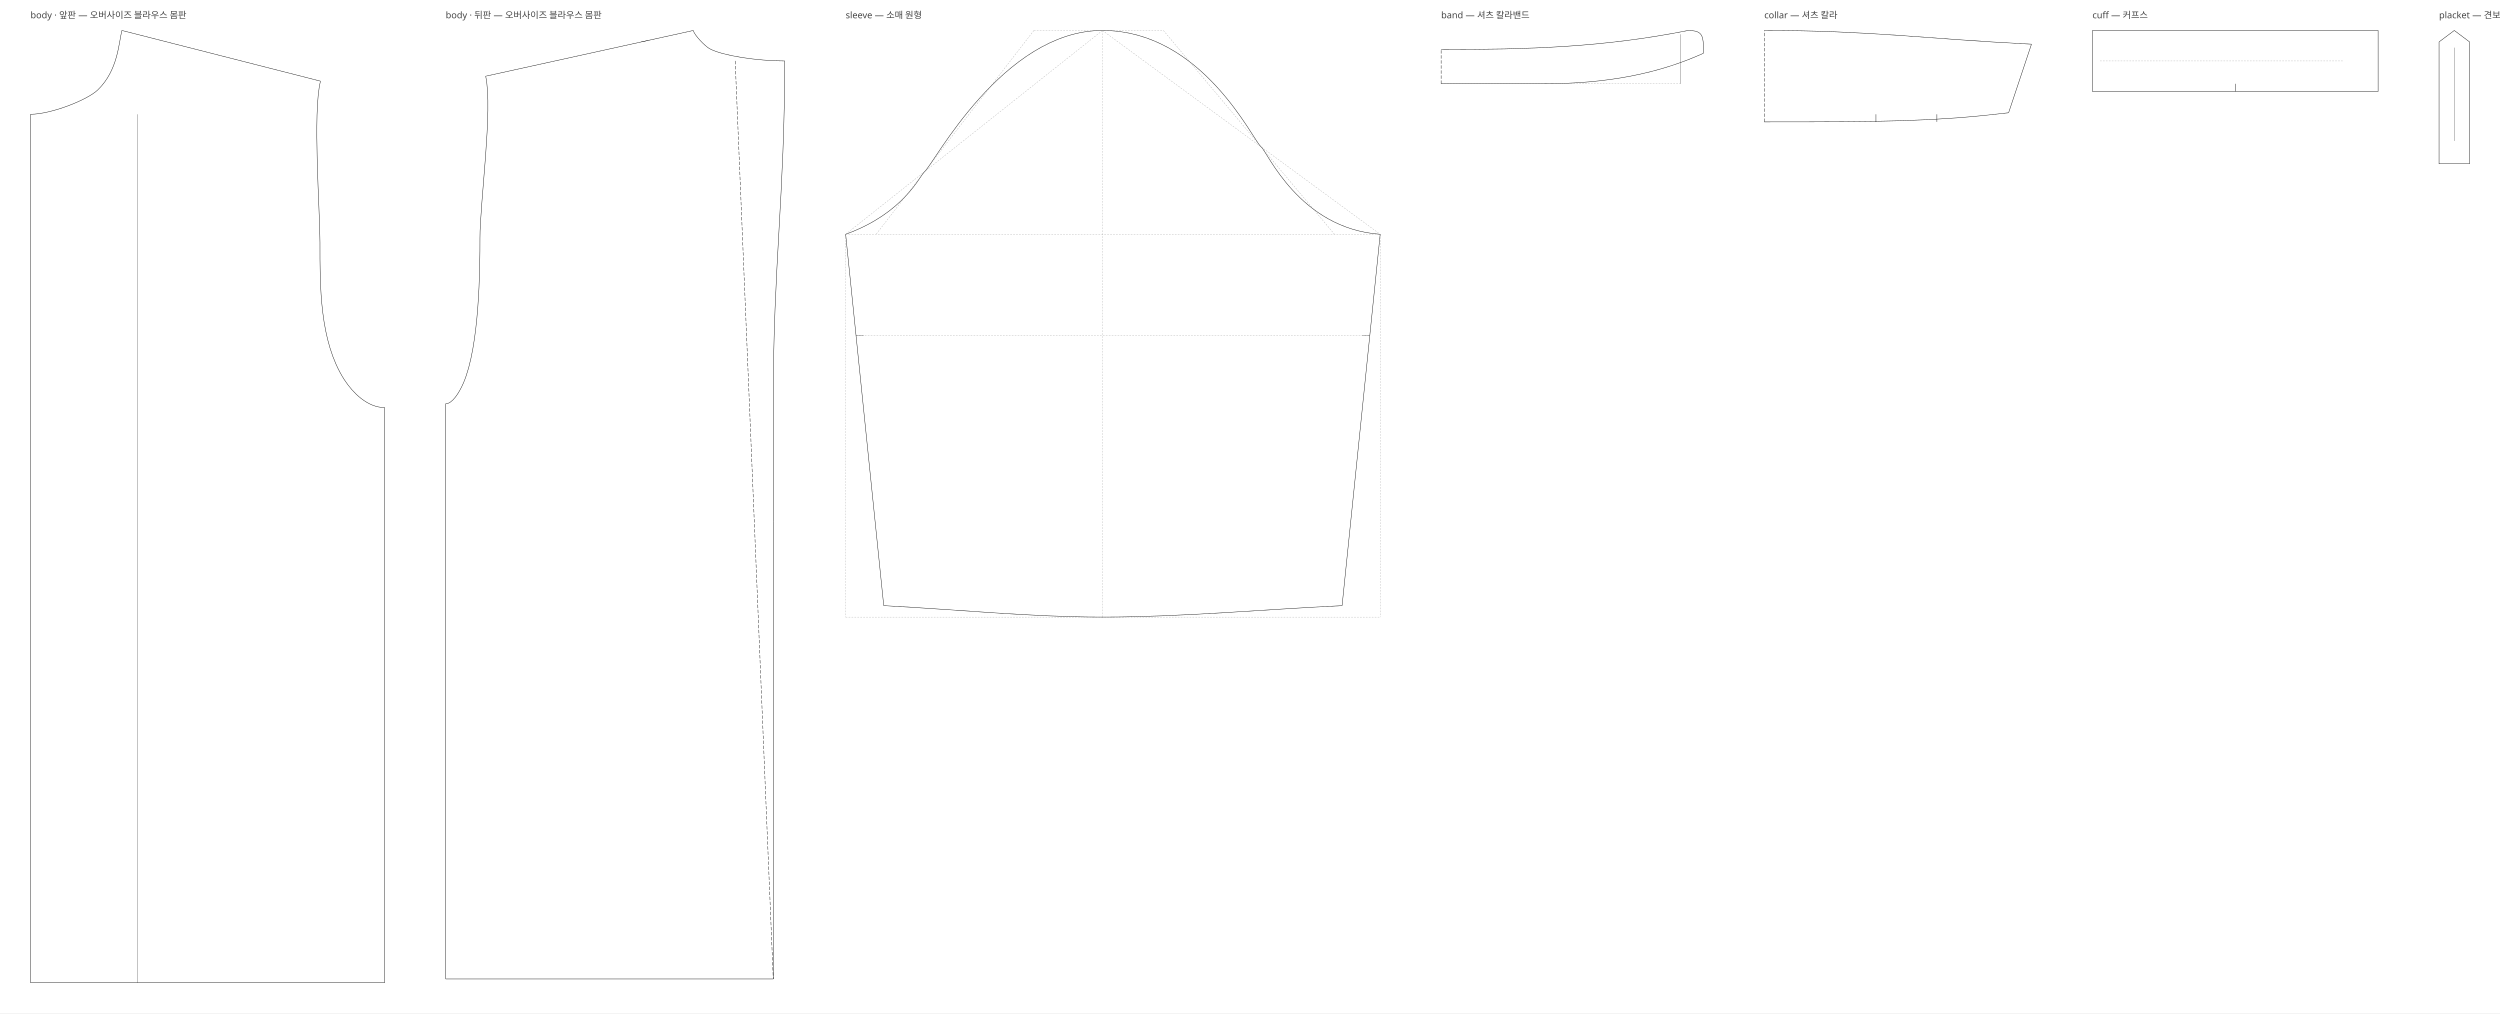
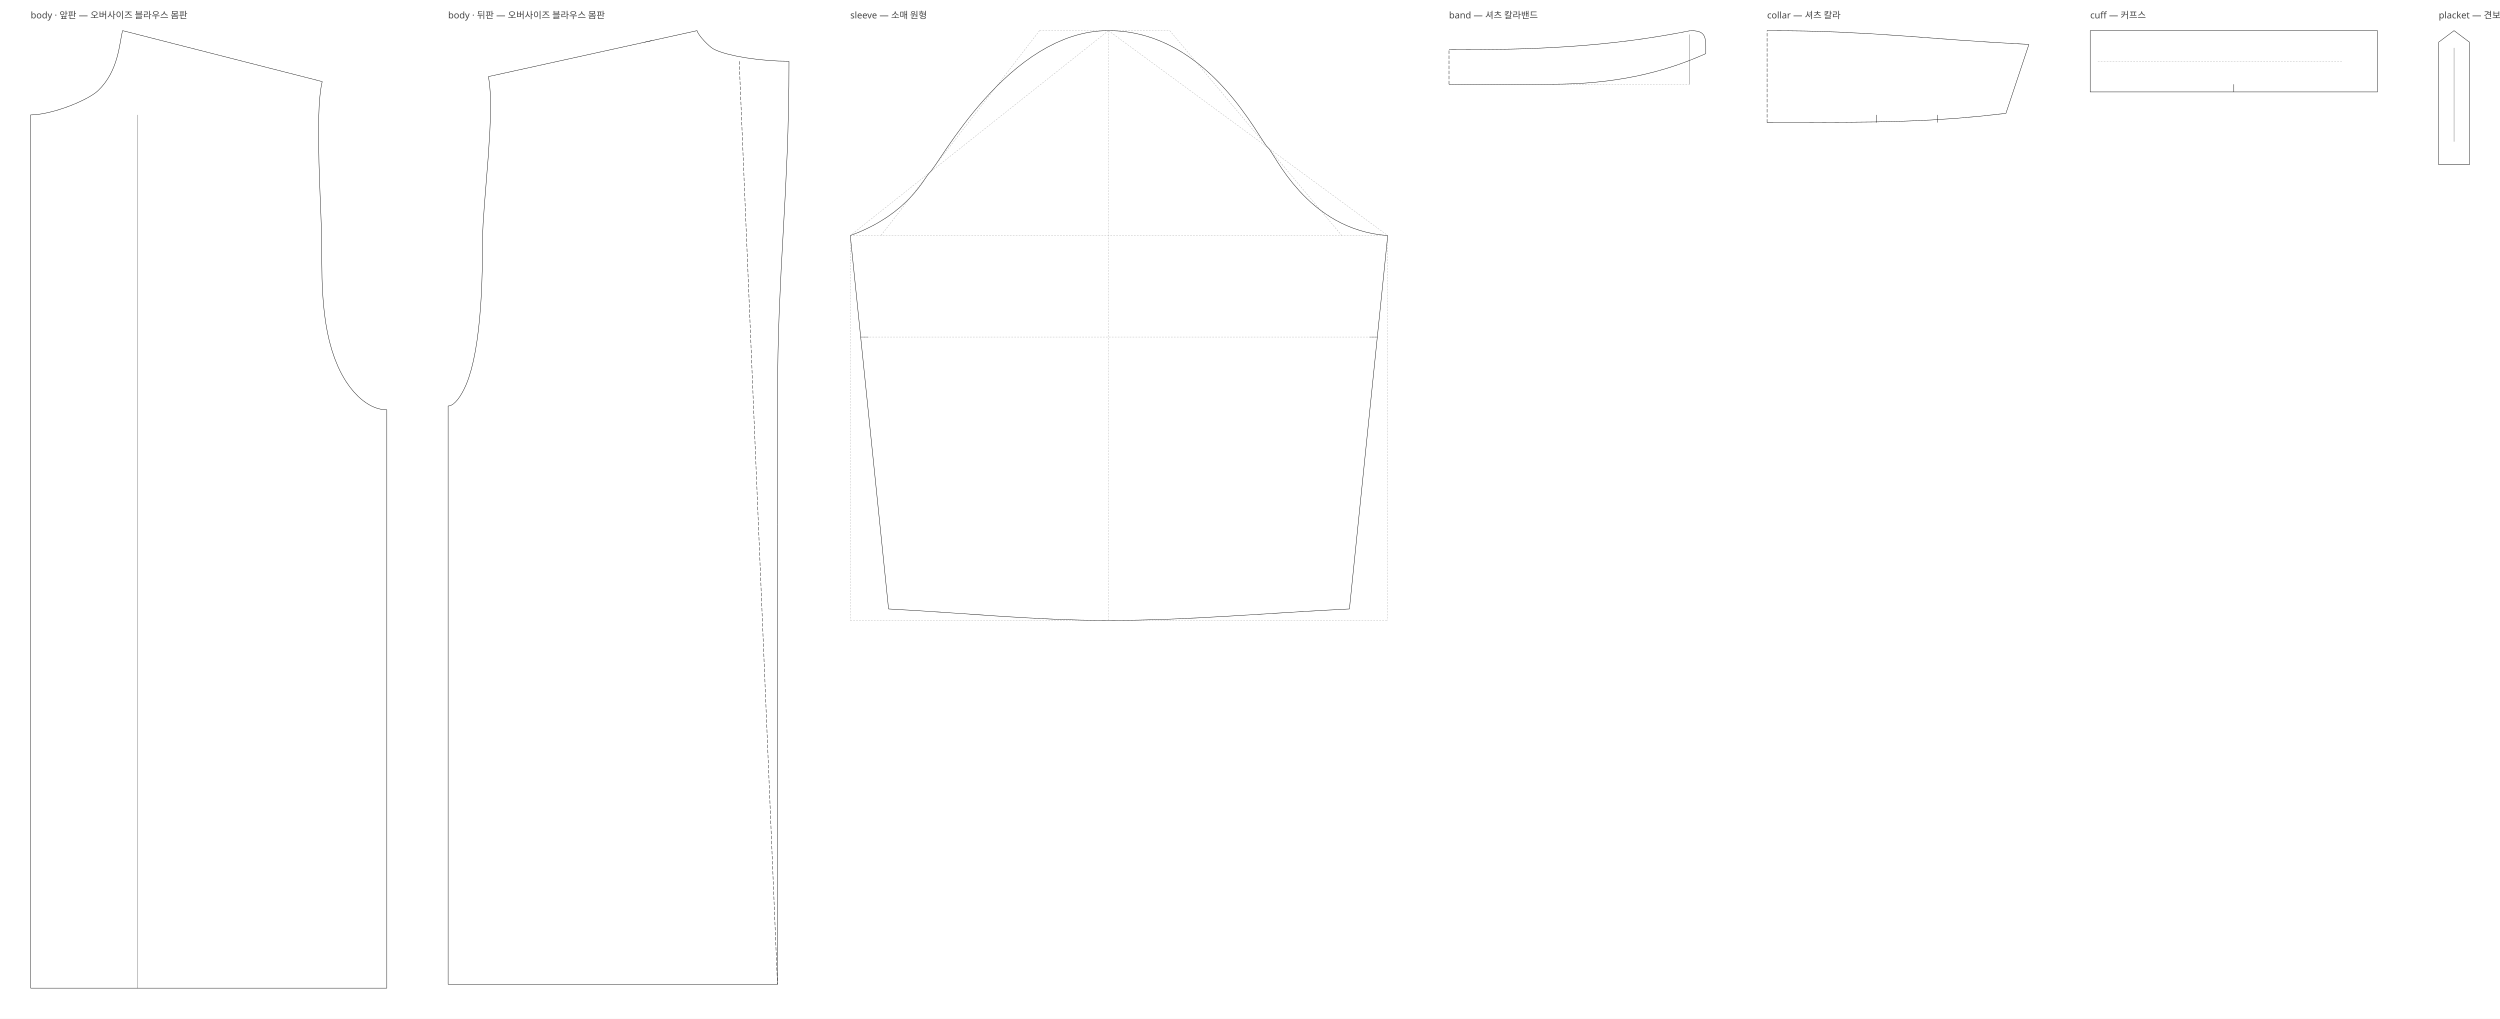
- <svg xmlns="http://www.w3.org/2000/svg" width="2083.766mm" height="844.55mm" viewBox="0 0 2083.766 844.55">
+ <svg xmlns="http://www.w3.org/2000/svg" width="2072.444mm" height="844.55mm" viewBox="0 0 2072.444 844.55">
  <rect width="100%" height="100%" fill="white" />
  <g id="body · 앞판">
    <g id="outline" fill="none" stroke="#111" stroke-width="0.35">
      <path d="M101.6 25.4C98.949 35.787 98.402 58.707 81.394 75.044C72.808 83.292 42.663 95.25 25.4 95.25" />
      <path d="M101.6 25.4L267.128 67.64" />
      <path d="M267.128 67.64C260.479 93.696 266.7 175.204 266.7 202.095C266.7 238.062 266.24 284.113 286.906 316.344C294 327.409 306.299 339.725 320.675 339.725" />
      <path d="M25.4 95.25L25.4 819.15" />
      <path d="M320.675 339.725C320.675 372.205 320.675 405.67 320.675 438.15C320.675 501.015 320.675 565.785 320.675 628.65C320.675 691.515 320.675 756.285 320.675 819.15" />
      <path d="M25.4 819.15L320.675 819.15" />
    </g>
    <g id="mark" fill="none" stroke="#111" stroke-width="0.21">
      <path d="M114.3 95.25L114.3 819.15" />
    </g>
    <text x="25.4" y="15.24" font-size="7.62" font-family="sans-serif" fill="#444">body · 앞판 — 오버사이즈 블라우스 몸판</text>
  </g>
  <g id="body · 뒤판">
    <g id="outline" fill="none" stroke="#111" stroke-width="0.35">
      <path d="M577.85 25.4C578.72 29.353 587.773 38.555 591.32 40.505C602.462 46.629 631.801 50.8 654.05 50.8" />
      <path d="M404.812 63.5C410.91 91.191 400.05 168.733 400.05 198.438C400.05 222.806 399.832 288.228 386.159 319.484C382.549 327.734 376.878 336.55 371.475 336.55" />
      <path d="M654.05 50.8C654.05 163.894 644.525 220.281 644.525 333.375C644.525 374.015 644.525 394.335 644.525 434.975" />
      <path d="M644.525 434.975L644.525 815.975" />
      <path d="M577.85 25.4L404.812 63.5" />
      <path d="M371.475 336.55C371.475 369.03 371.475 402.495 371.475 434.975C371.475 497.84 371.475 562.61 371.475 625.475C371.475 688.34 371.475 753.11 371.475 815.975" />
      <path d="M644.525 815.975L371.475 815.975" />
    </g>
    <g id="mark" fill="none" stroke="#111" stroke-width="0.21">
      <path d="M540.641 33.593L534.44 34.958" />
    </g>
    <g id="fold" fill="none" stroke="#111" stroke-width="0.35" stroke-dasharray="2.8,1.4">
      <path d="M612.775 50.8L644.525 815.975" />
    </g>
    <text x="371.475" y="15.24" font-size="7.62" font-family="sans-serif" fill="#444">body · 뒤판 — 오버사이즈 블라우스 몸판</text>
  </g>
  <g id="sleeve">
    <g id="outline" fill="none" stroke="#111" stroke-width="0.35">
      <path d="M704.85 195.263C753.873 177.531 766.763 146.133 770.715 142.997C778.125 137.117 835.669 25.4 918.911 25.4" />
      <path d="M918.911 25.4C1002.586 25.4 1044.573 117.611 1051.187 122.464C1056.147 126.104 1082.881 190.537 1150.394 195.263" />
      <path d="M704.85 195.263L736.6 504.825" />
      <path d="M1150.394 195.263L1118.644 504.825" />
      <path d="M736.6 504.825C796.763 507.968 858.666 514.35 918.911 514.35C984.898 514.35 1052.732 507.968 1118.644 504.825" />
    </g>
    <g id="construction" fill="none" stroke="#888" stroke-width="0.21" stroke-dasharray="1.4,1.05">
      <path d="M918.911 25.4L918.911 514.35" />
      <path d="M704.85 195.263L1150.394 195.263" />
      <path d="M713.479 279.4L1141.765 279.4" />
      <path d="M861.761 25.4L969.711 25.4" />
      <path d="M918.911 25.4L704.85 195.263" />
      <path d="M918.911 25.4L1150.394 195.263" />
      <path d="M861.761 25.4L730.25 195.263" />
      <path d="M969.711 25.4L1112.294 195.263" />
      <path d="M704.85 195.263L704.85 514.35" />
      <path d="M1150.394 195.263L1150.394 514.35" />
      <path d="M704.85 514.35L1150.394 514.35" />
    </g>
    <g id="mark" fill="none" stroke="#111" stroke-width="0.21">
      <path d="M713.479 279.4L719.829 279.4" />
      <path d="M1141.765 279.4L1135.415 279.4" />
    </g>
    <text x="704.85" y="15.24" font-size="7.62" font-family="sans-serif" fill="#444">sleeve — 소매 원형</text>
  </g>
  <g id="band">
    <g id="outline" fill="none" stroke="#111" stroke-width="0.35">
-       <path d="M1201.194 69.85C1229.077 69.85 1257.805 69.85 1285.687 69.85C1340.262 69.85 1382.413 61.247 1419.738 44.45" />
-       <path d="M1419.738 44.45C1419.738 42.354 1419.738 40.195 1419.738 38.1C1419.738 28.222 1416.917 25.4 1407.038 25.4" />
-       <path d="M1407.038 25.4C1336.182 39.571 1273.454 41.275 1201.194 41.275" />
+       <path d="M1201.194 69.85C1229.077 69.85 1257.805 69.85 1285.687 69.85C1338.038 69.85 1378.27 60.562 1414.075 44.45" />
+       <path d="M1414.075 44.45C1414.075 42.354 1414.075 40.195 1414.075 38.1C1414.075 28.222 1411.253 25.4 1401.375 25.4" />
+       <path d="M1401.375 25.4C1332.457 39.184 1271.477 41.275 1201.194 41.275" />
    </g>
    <g id="construction" fill="none" stroke="#888" stroke-width="0.21" stroke-dasharray="1.4,1.05">
      <path d="M1201.194 69.85L1400.688 69.85" />
    </g>
    <g id="mark" fill="none" stroke="#111" stroke-width="0.21">
      <path d="M1400.688 69.85L1400.688 28.575" />
    </g>
    <g id="fold" fill="none" stroke="#111" stroke-width="0.35" stroke-dasharray="2.8,1.4">
      <path d="M1201.194 69.85L1201.194 41.275" />
    </g>
    <text x="1201.194" y="15.24" font-size="7.62" font-family="sans-serif" fill="#444">band — 셔츠 칼라밴드</text>
  </g>
  <g id="collar">
    <g id="outline" fill="none" stroke="#111" stroke-width="0.35">
-       <path d="M1470.538 101.6C1572.436 101.6 1613.488 101.264 1674.191 93.98" />
-       <path d="M1674.191 93.98L1693.241 36.83" />
-       <path d="M1693.241 36.83C1604.154 32.376 1559.736 25.4 1470.538 25.4" />
+       <path d="M1464.875 101.6C1563.945 101.6 1603.85 101.062 1662.869 93.98" />
+       <path d="M1662.869 93.98L1681.919 36.83" />
+       <path d="M1681.919 36.83C1595.089 32.489 1551.813 25.4 1464.875 25.4" />
    </g>
    <g id="notch" fill="none" stroke="#111" stroke-width="0.35">
-       <path d="M1563.611 101.6L1563.611 95.25" />
-       <path d="M1614.411 101.6L1614.411 95.25" />
+       <path d="M1555.401 101.6L1555.401 95.25" />
+       <path d="M1606.201 101.6L1606.201 95.25" />
    </g>
    <g id="fold" fill="none" stroke="#111" stroke-width="0.35" stroke-dasharray="2.8,1.4">
-       <path d="M1470.538 101.6L1470.538 25.4" />
+       <path d="M1464.875 101.6L1464.875 25.4" />
    </g>
-     <text x="1470.538" y="15.24" font-size="7.62" font-family="sans-serif" fill="#444">collar — 셔츠 칼라</text>
+     <text x="1464.875" y="15.24" font-size="7.62" font-family="sans-serif" fill="#444">collar — 셔츠 칼라</text>
  </g>
  <g id="cuff">
    <g id="outline" fill="none" stroke="#111" stroke-width="0.35">
-       <path d="M1744.041 25.4L1982.166 25.4L1982.166 76.2L1744.041 76.2L1744.041 25.4" />
+       <path d="M1732.719 25.4L1970.844 25.4L1970.844 76.2L1732.719 76.2L1732.719 25.4" />
    </g>
    <g id="construction" fill="none" stroke="#888" stroke-width="0.21" stroke-dasharray="1.4,1.05">
-       <path d="M1750.391 50.8L1953.591 50.8" />
+       <path d="M1739.069 50.8L1942.269 50.8" />
    </g>
    <g id="notch" fill="none" stroke="#111" stroke-width="0.35">
-       <path d="M1863.103 76.2L1863.103 69.85" />
+       <path d="M1851.781 76.2L1851.781 69.85" />
    </g>
-     <text x="1744.041" y="15.24" font-size="7.62" font-family="sans-serif" fill="#444">cuff — 커프스</text>
+     <text x="1732.719" y="15.24" font-size="7.62" font-family="sans-serif" fill="#444">cuff — 커프스</text>
  </g>
  <g id="placket">
    <g id="outline" fill="none" stroke="#111" stroke-width="0.35">
-       <path d="M2032.966 34.925L2045.666 25.4L2058.366 34.925L2058.366 136.525L2032.966 136.525L2032.966 34.925" />
+       <path d="M2021.644 34.925L2034.344 25.4L2047.044 34.925L2047.044 136.525L2021.644 136.525L2021.644 34.925" />
    </g>
    <g id="mark" fill="none" stroke="#111" stroke-width="0.21">
-       <path d="M2045.666 39.688L2045.666 117.475" />
+       <path d="M2034.344 39.688L2034.344 117.475" />
    </g>
-     <text x="2032.966" y="15.24" font-size="7.62" font-family="sans-serif" fill="#444">placket — 견보루</text>
+     <text x="2021.644" y="15.24" font-size="7.62" font-family="sans-serif" fill="#444">placket — 견보루</text>
  </g>
</svg>
